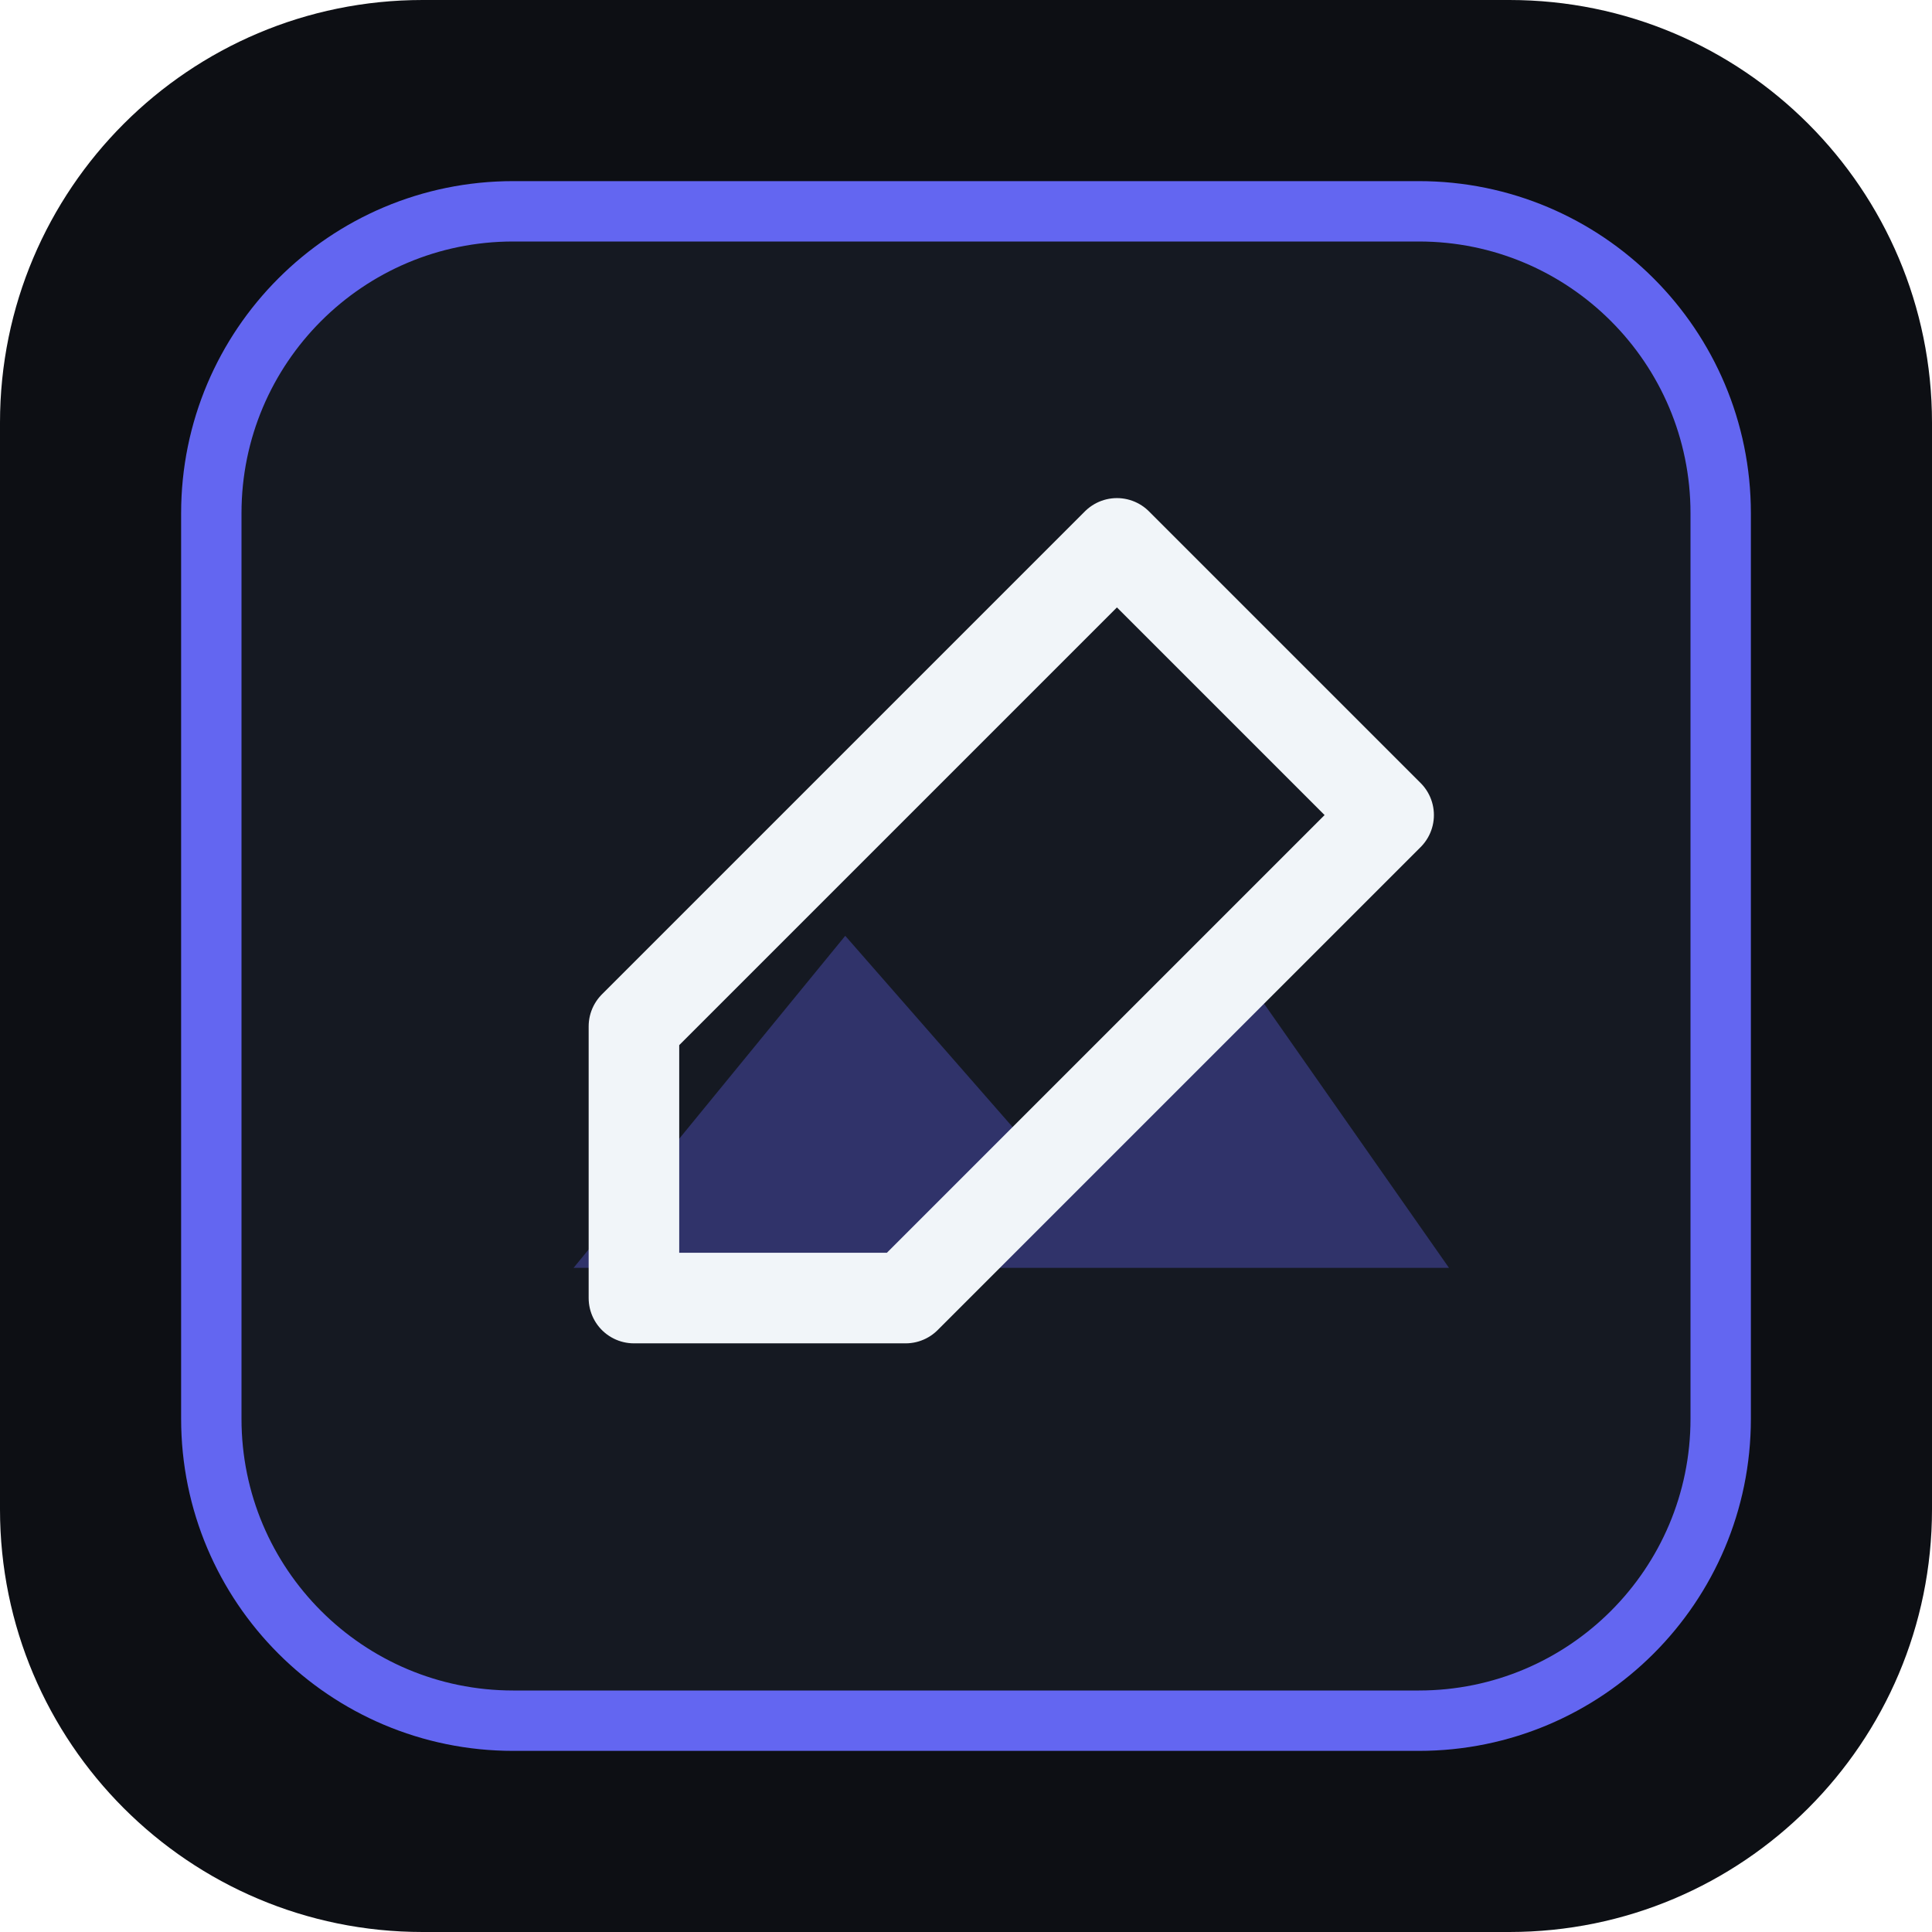
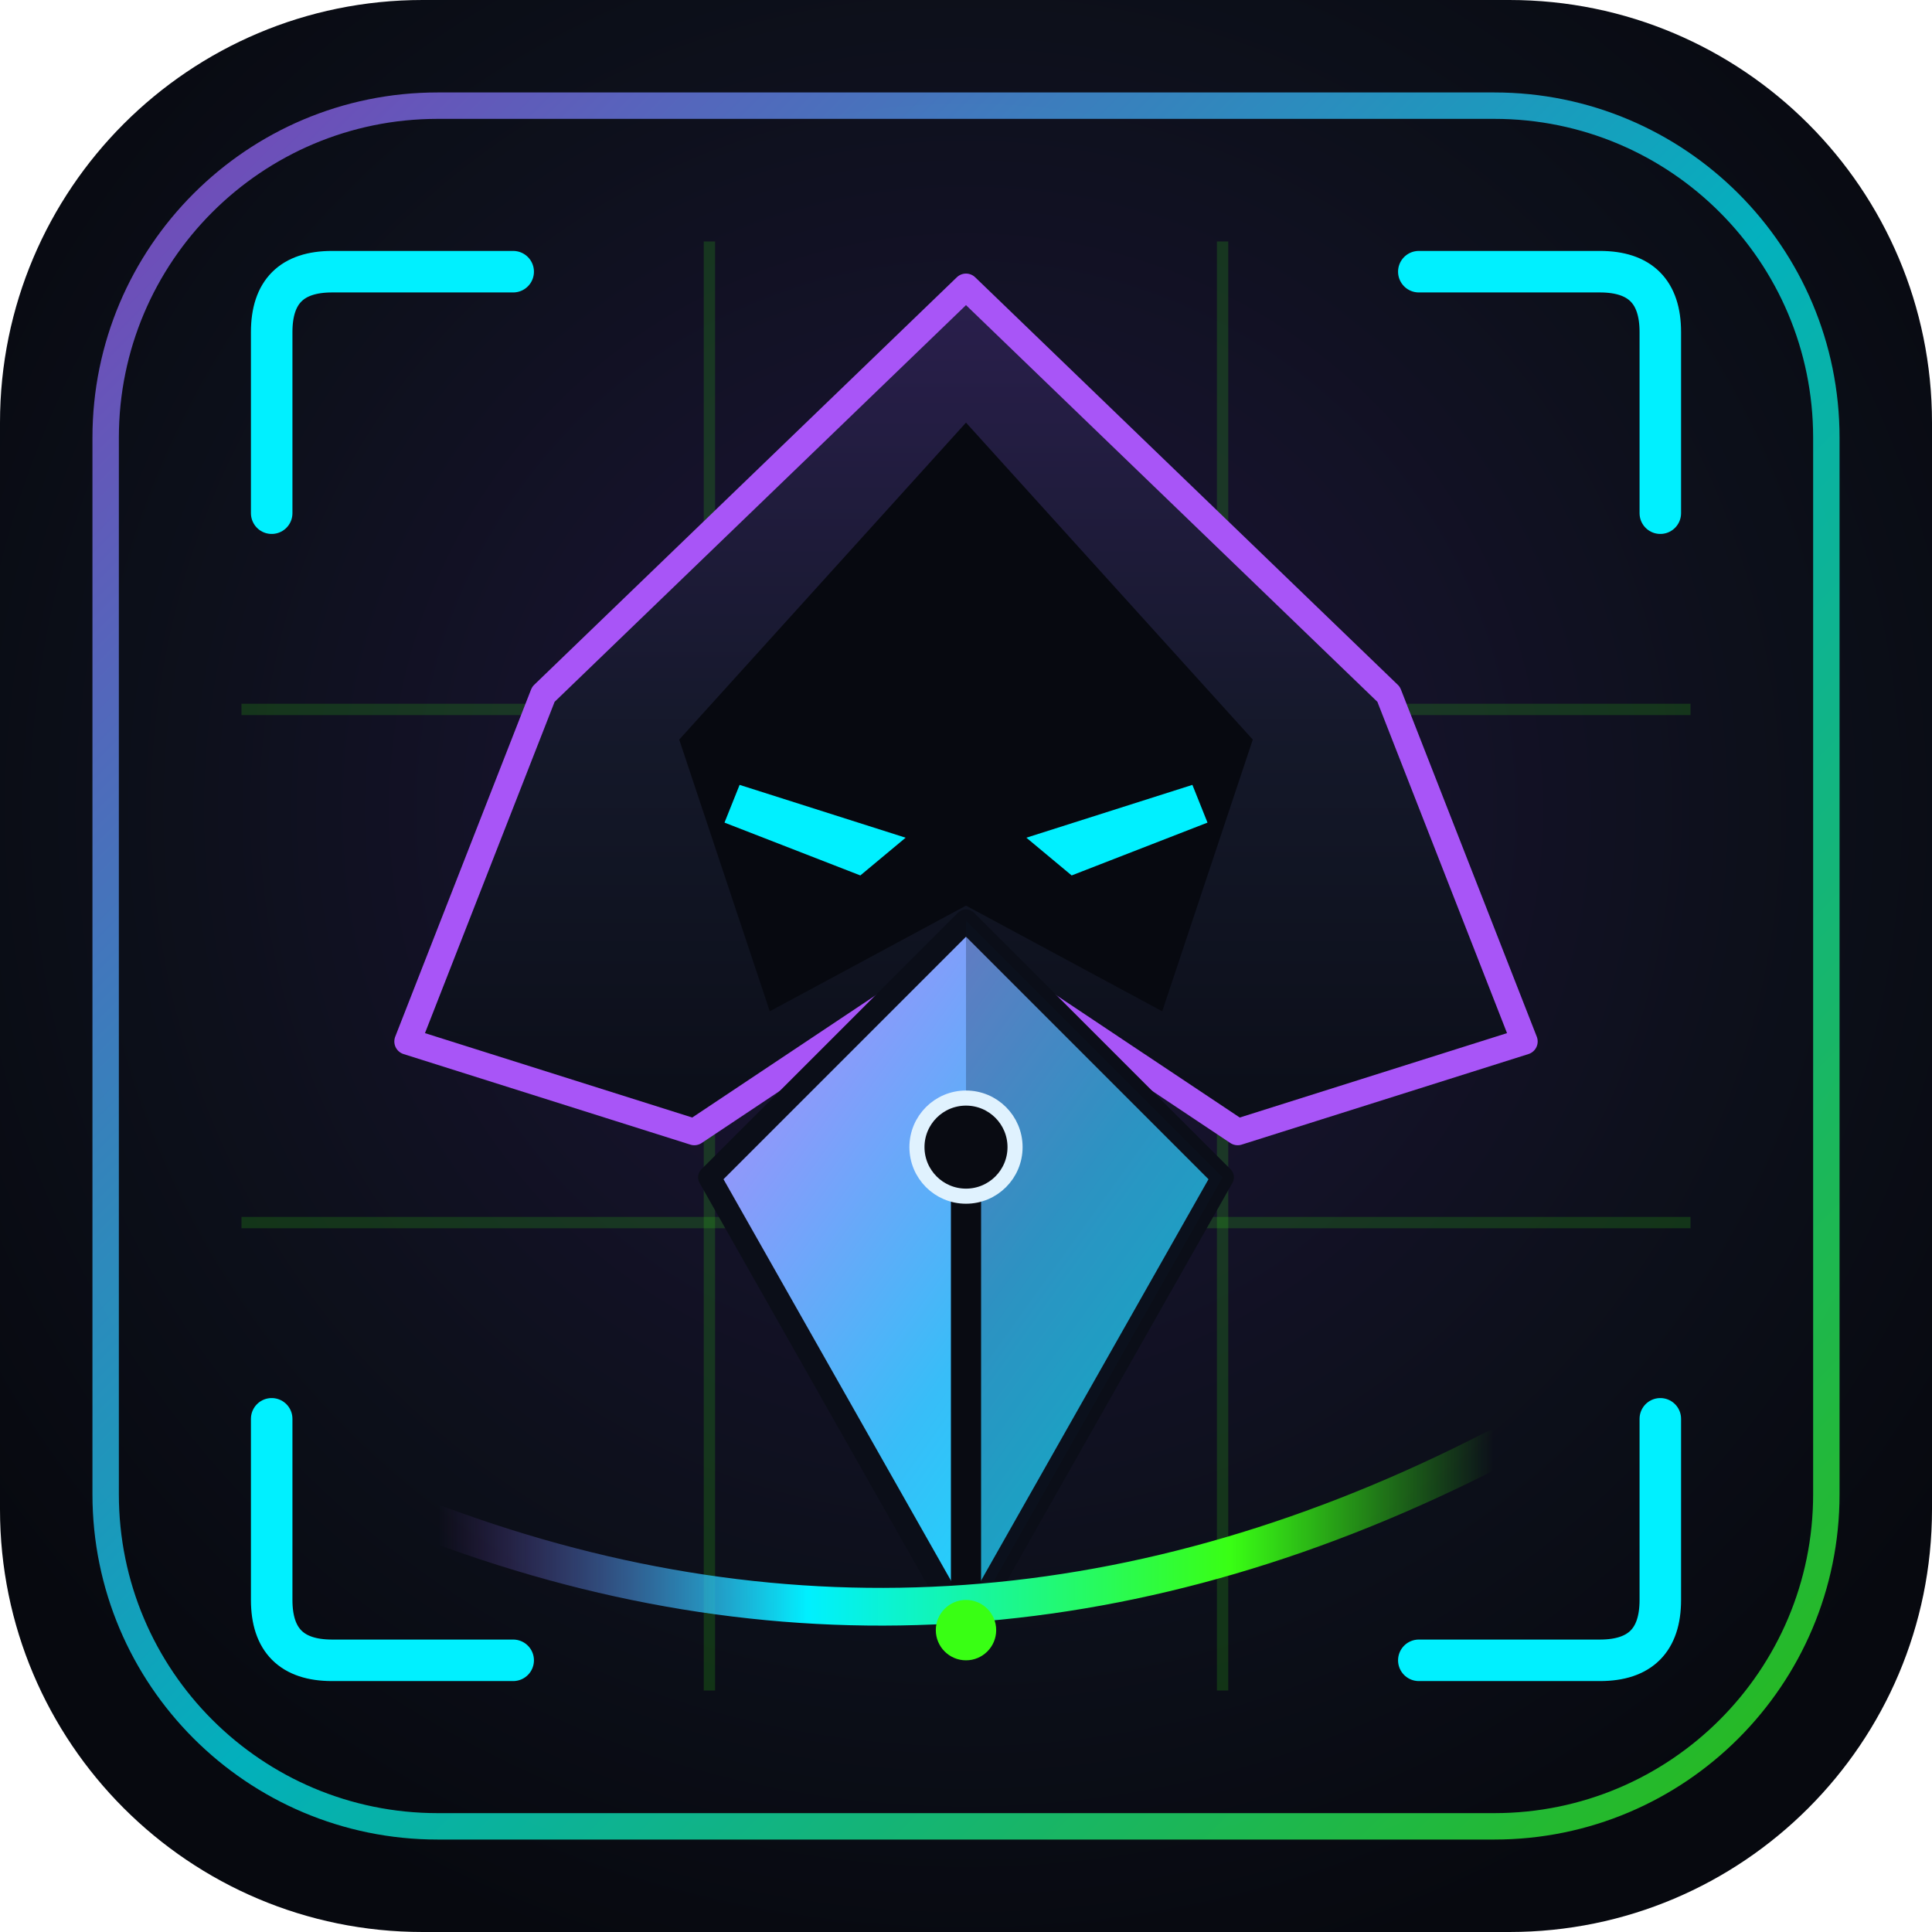
- <svg xmlns="http://www.w3.org/2000/svg" viewBox="0 0 128 128">
-   <rect width="128" height="128" rx="28" fill="#0d0f14" />
-   <rect x="14" y="14" width="100" height="100" rx="20" fill="#151922" stroke="#6366f1" stroke-width="4" />
-   <path d="M38 84l18-22 14 16 12-14 14 20H38z" fill="#6366f1" fill-opacity="0.35" />
-   <path d="M74 36l18 18-32 32H42V68l32-32z" fill="none" stroke="#f1f5f9" stroke-width="6" stroke-linecap="round" stroke-linejoin="round" />
+ <svg xmlns="http://www.w3.org/2000/svg" viewBox="0 0 256 256">
+   <defs>
+     <radialGradient id="bgGlow" cx="50%" cy="42%" r="62%">
+       <stop offset="0%" stop-color="#1e153b" />
+       <stop offset="65%" stop-color="#0d101b" />
+       <stop offset="100%" stop-color="#07090f" />
+     </radialGradient>
+     <linearGradient id="rimGrad" x1="0%" y1="0%" x2="100%" y2="100%">
+       <stop offset="0%" stop-color="#a855f7" />
+       <stop offset="52%" stop-color="#00f0ff" />
+       <stop offset="100%" stop-color="#39ff14" />
+     </linearGradient>
+     <linearGradient id="cloakGrad" x1="50%" y1="0%" x2="50%" y2="100%">
+       <stop offset="0%" stop-color="#2a1f4d" />
+       <stop offset="55%" stop-color="#141829" />
+       <stop offset="100%" stop-color="#0b0e18" />
+     </linearGradient>
+     <linearGradient id="nibGrad" x1="0%" y1="0%" x2="100%" y2="100%">
+       <stop offset="0%" stop-color="#c084fc" />
+       <stop offset="55%" stop-color="#38bdf8" />
+       <stop offset="100%" stop-color="#00f0ff" />
+     </linearGradient>
+     <linearGradient id="slashGrad" x1="0%" y1="50%" x2="100%" y2="50%">
+       <stop offset="0%" stop-color="#a855f7" stop-opacity="0" />
+       <stop offset="35%" stop-color="#00f0ff" />
+       <stop offset="75%" stop-color="#39ff14" />
+       <stop offset="100%" stop-color="#39ff14" stop-opacity="0" />
+     </linearGradient>
+   </defs>
+   <rect width="256" height="256" rx="56" fill="url(#bgGlow)" />
+   <rect x="14" y="14" width="228" height="228" rx="44" fill="none" stroke="url(#rimGrad)" stroke-width="3.5" stroke-opacity="0.72" />
+   <g stroke="#39ff14" stroke-opacity="0.16" stroke-width="1.5">
+     <line x1="94" y1="32" x2="94" y2="224" />
+     <line x1="162" y1="32" x2="162" y2="224" />
+     <line x1="32" y1="94" x2="224" y2="94" />
+     <line x1="32" y1="162" x2="224" y2="162" />
+   </g>
+   <g fill="none" stroke="#00f0ff" stroke-width="5.5" stroke-linecap="round">
+     <path d="M36 68 V44 Q36 36 44 36 H68" />
+     <path d="M188 36 H212 Q220 36 220 44 V68" />
+     <path d="M36 188 V212 Q36 220 44 220 H68" />
+     <path d="M188 220 H212 Q220 220 220 212 V188" />
+   </g>
+   <path d="M128 38 L184 92 L202 138 L164 150 L128 126 L92 150 L54 138 L72 92 Z" fill="url(#cloakGrad)" stroke="#a855f7" stroke-width="3.5" stroke-linejoin="round" />
+   <path d="M128 56 L166 98 L154 134 L128 120 L102 134 L90 98 Z" fill="#070910" />
+   <polygon points="98,104 120,111 114,116 96,109" fill="#00f0ff" />
+   <polygon points="158,104 136,111 142,116 160,109" fill="#00f0ff" />
+   <path d="M128 122 L162 156 L128 216 L94 156 Z" fill="url(#nibGrad)" stroke="#0b0e18" stroke-width="3" stroke-linejoin="round" />
+   <path d="M128 122 L162 156 L128 216 Z" fill="#0f172a" fill-opacity="0.26" />
+   <line x1="128" y1="154" x2="128" y2="213" stroke="#090b12" stroke-width="4" stroke-linecap="round" />
+   <circle cx="128" cy="152" r="6.5" fill="#090b12" stroke="#e0f2fe" stroke-width="2" />
+   <path d="M58 202 Q128 228 198 192" fill="none" stroke="url(#slashGrad)" stroke-width="5" stroke-linecap="round" />
+   <circle cx="128" cy="216" r="4" fill="#39ff14" />
</svg>
